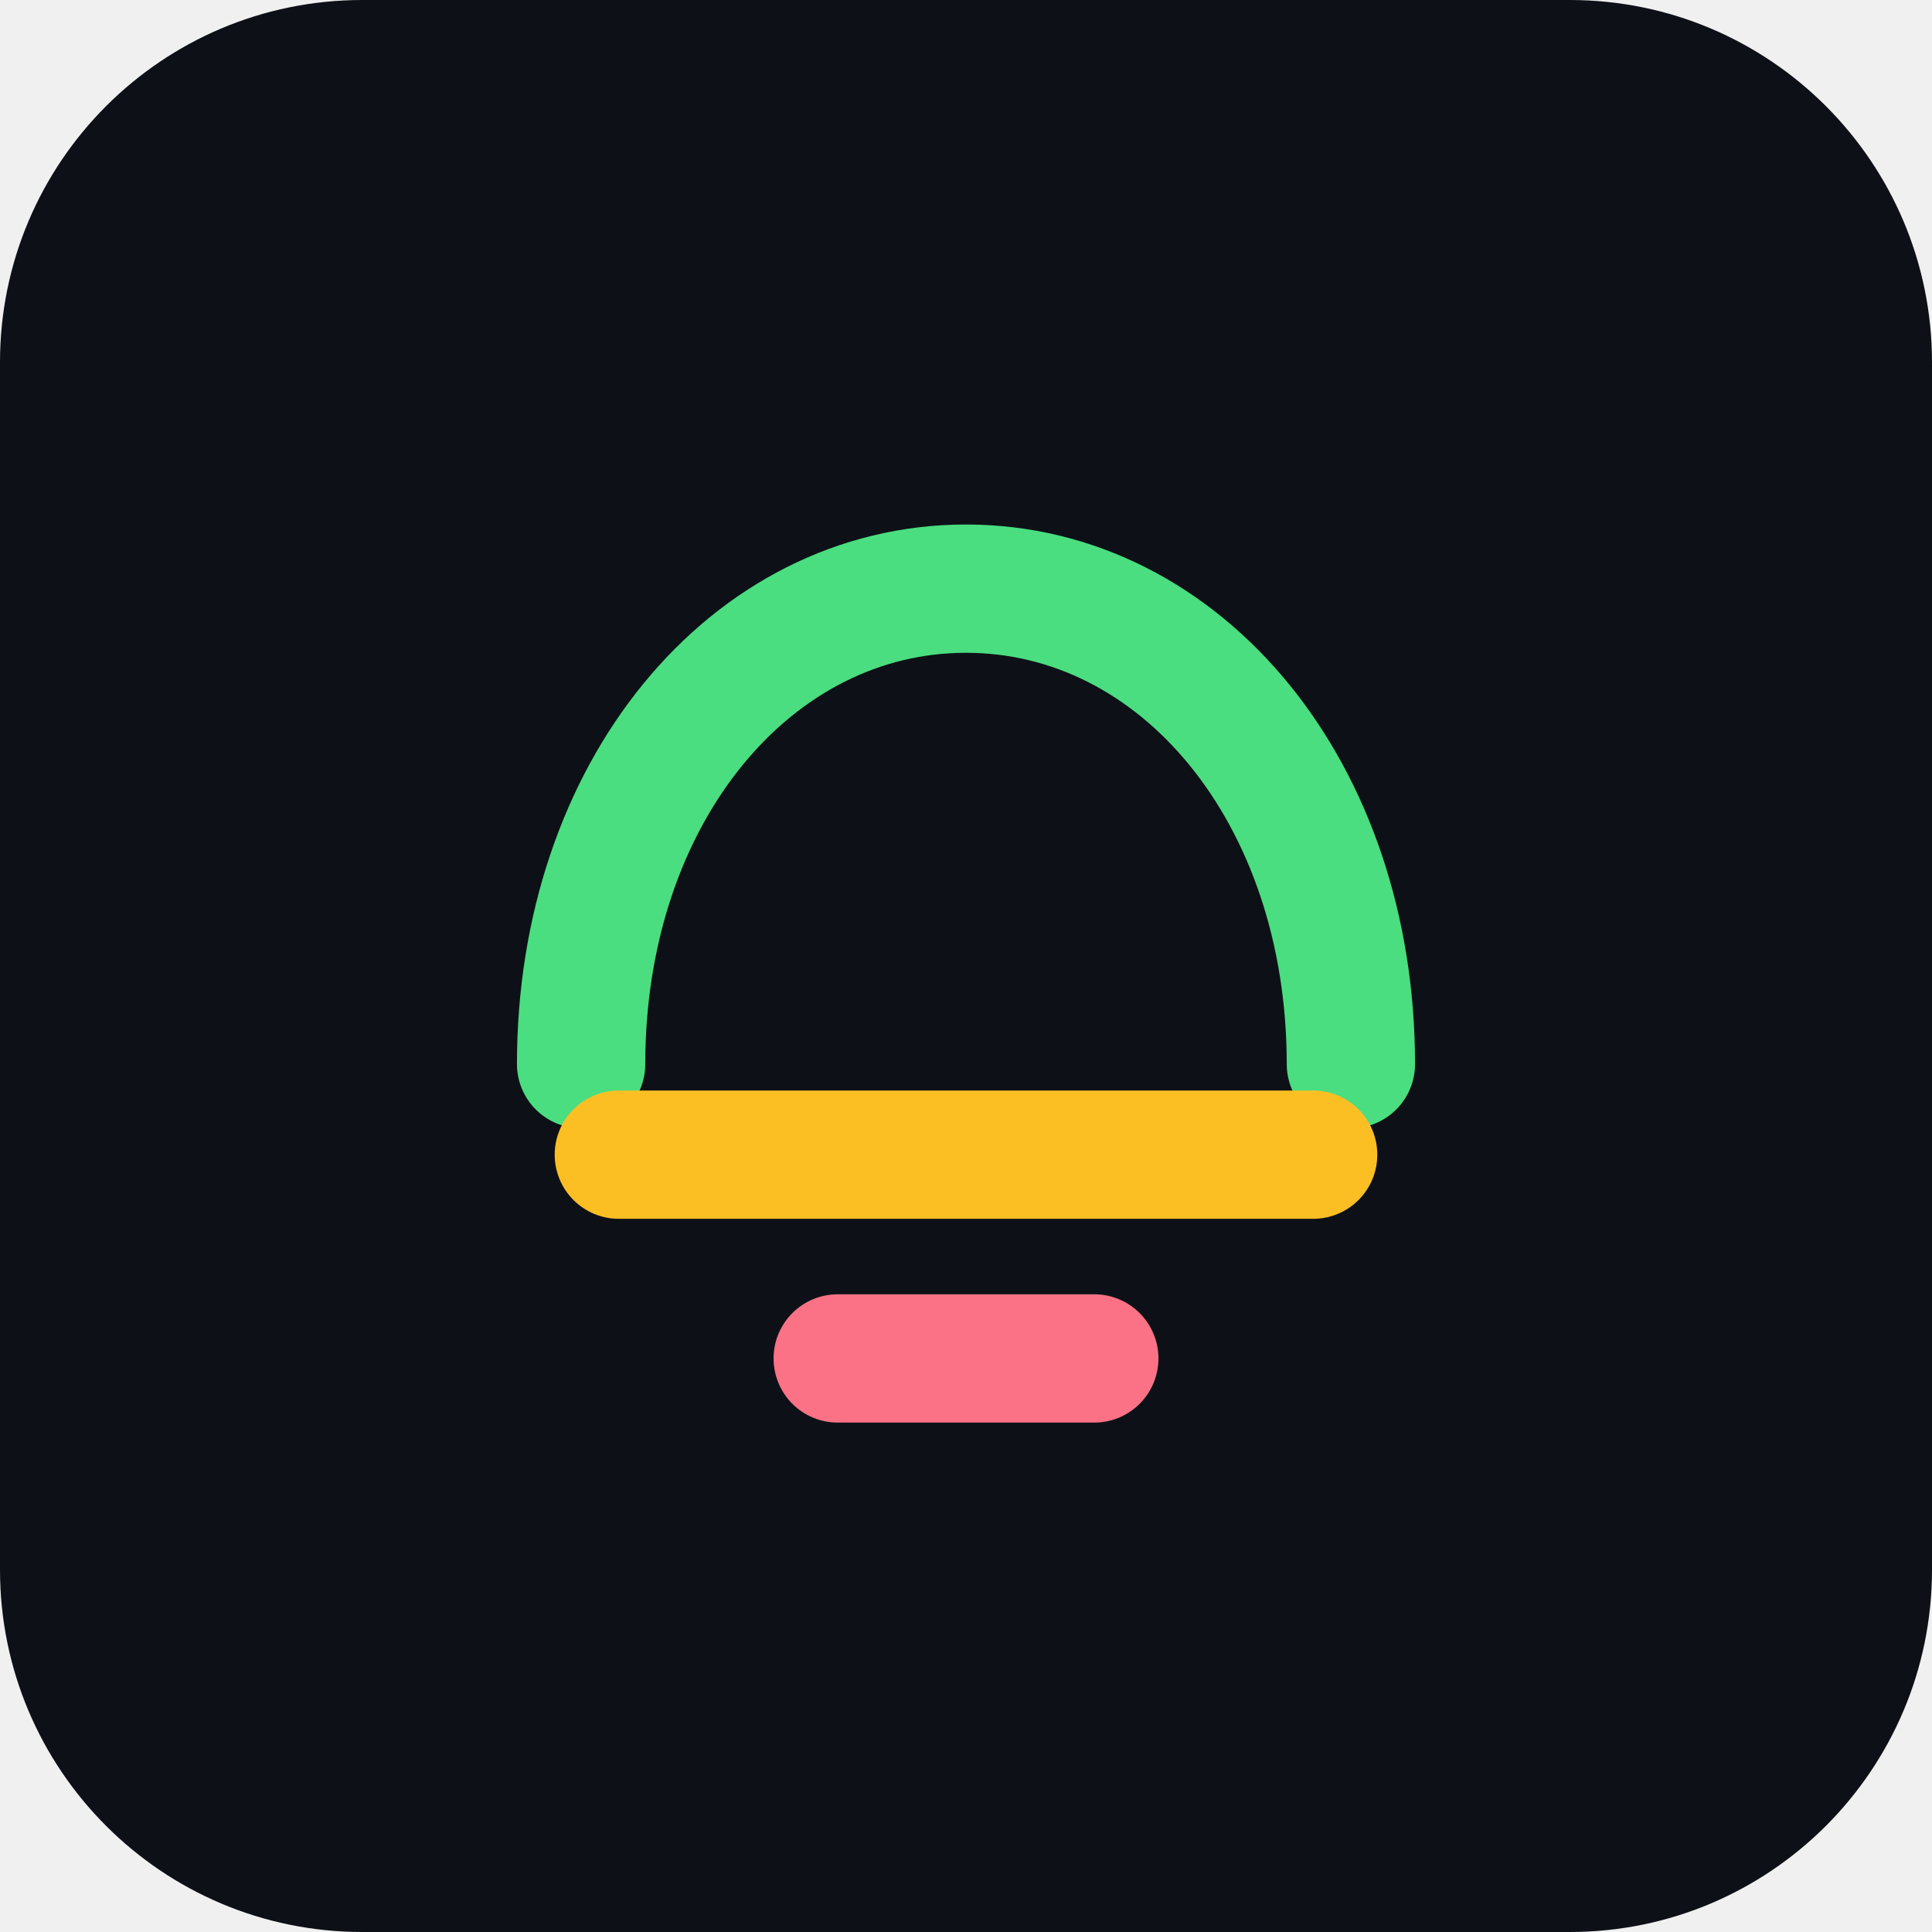
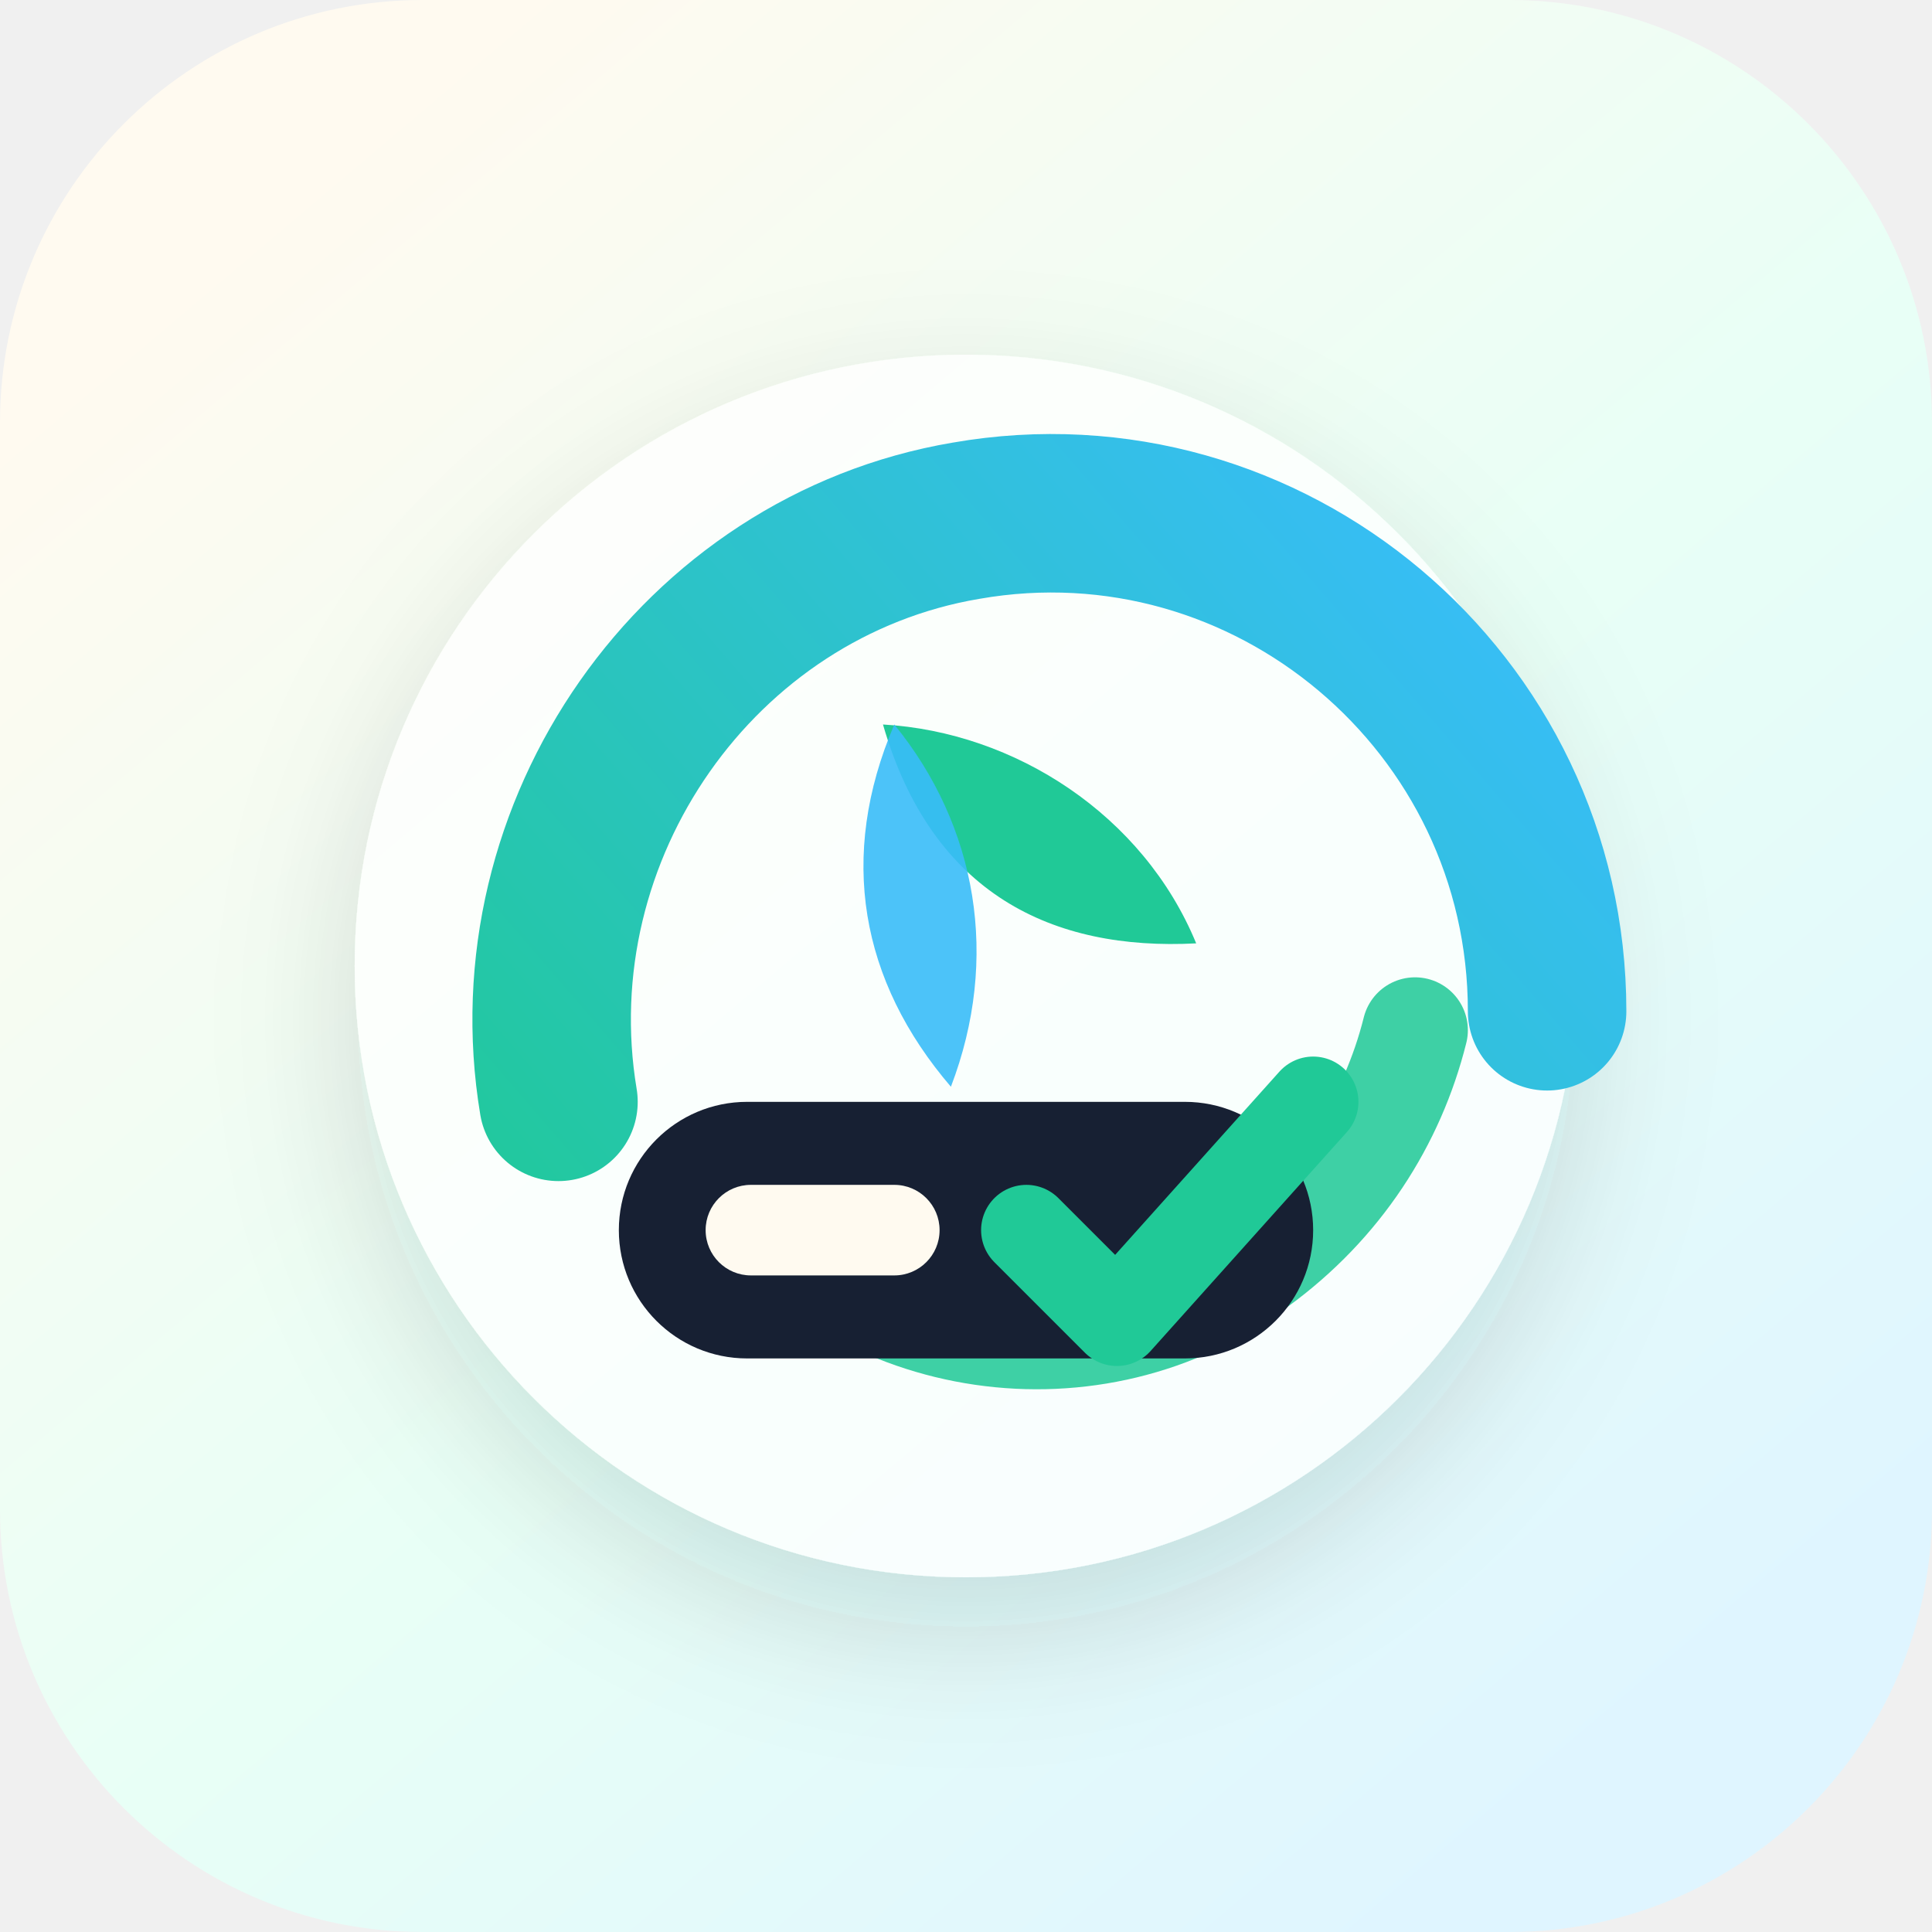
- <svg xmlns="http://www.w3.org/2000/svg" viewBox="0 0 512 512">
-   <rect width="512" height="512" rx="96" fill="#0d1117" />
-   <path d="M154 282c0-72 45-126 102-126s102 54 102 126" fill="none" stroke="#4ade80" stroke-width="34" stroke-linecap="round" />
-   <path d="M164 306h184" stroke="#fbbf24" stroke-width="34" stroke-linecap="round" />
-   <path d="M222 360h68" stroke="#fb7185" stroke-width="34" stroke-linecap="round" />
+ <svg xmlns="http://www.w3.org/2000/svg" viewBox="0 0 512 512" role="img" aria-label="QuitKit">
+   <defs>
+     <linearGradient id="bg" x1="80" y1="48" x2="432" y2="464" gradientUnits="userSpaceOnUse">
+       <stop stop-color="#fffaf0" />
+       <stop offset="0.55" stop-color="#e8fff6" />
+       <stop offset="1" stop-color="#dff5ff" />
+     </linearGradient>
+     <linearGradient id="arc" x1="142" y1="358" x2="392" y2="142" gradientUnits="userSpaceOnUse">
+       <stop stop-color="#20c997" />
+       <stop offset="1" stop-color="#38bdf8" />
+     </linearGradient>
+     <filter id="shadow" x="-20%" y="-20%" width="140%" height="140%">
+       <feDropShadow dx="0" dy="14" stdDeviation="18" flood-color="#172033" flood-opacity="0.18" />
+     </filter>
+   </defs>
+   <rect width="512" height="512" rx="112" fill="url(#bg)" />
+   <circle cx="256" cy="256" r="162" fill="#ffffff" opacity="0.76" filter="url(#shadow)" />
+   <path d="M148 292c-12-72 37-142 108-154 80-14 154 48 154 130" fill="none" stroke="url(#arc)" stroke-width="42" stroke-linecap="round" />
+   <path d="M196 315c32 43 94 52 137 20 22-16 36-38 42-62" fill="none" stroke="#20c997" stroke-width="28" stroke-linecap="round" opacity="0.86" />
+   <path d="M234 192c35 2 69 24 83 58-38 2-70-13-83-58Z" fill="#20c997" />
+   <path d="M237 192c22 27 28 62 15 96-24-28-30-61-15-96Z" fill="#38bdf8" opacity="0.9" />
+   <rect x="164" y="292" width="184" height="68" rx="34" fill="#172033" />
+   <rect x="187" y="314" width="62" height="24" rx="12" fill="#fffaf0" />
+   <path d="M272 326l24 24 52-58" fill="none" stroke="#20c997" stroke-width="24" stroke-linecap="round" stroke-linejoin="round" />
</svg>
